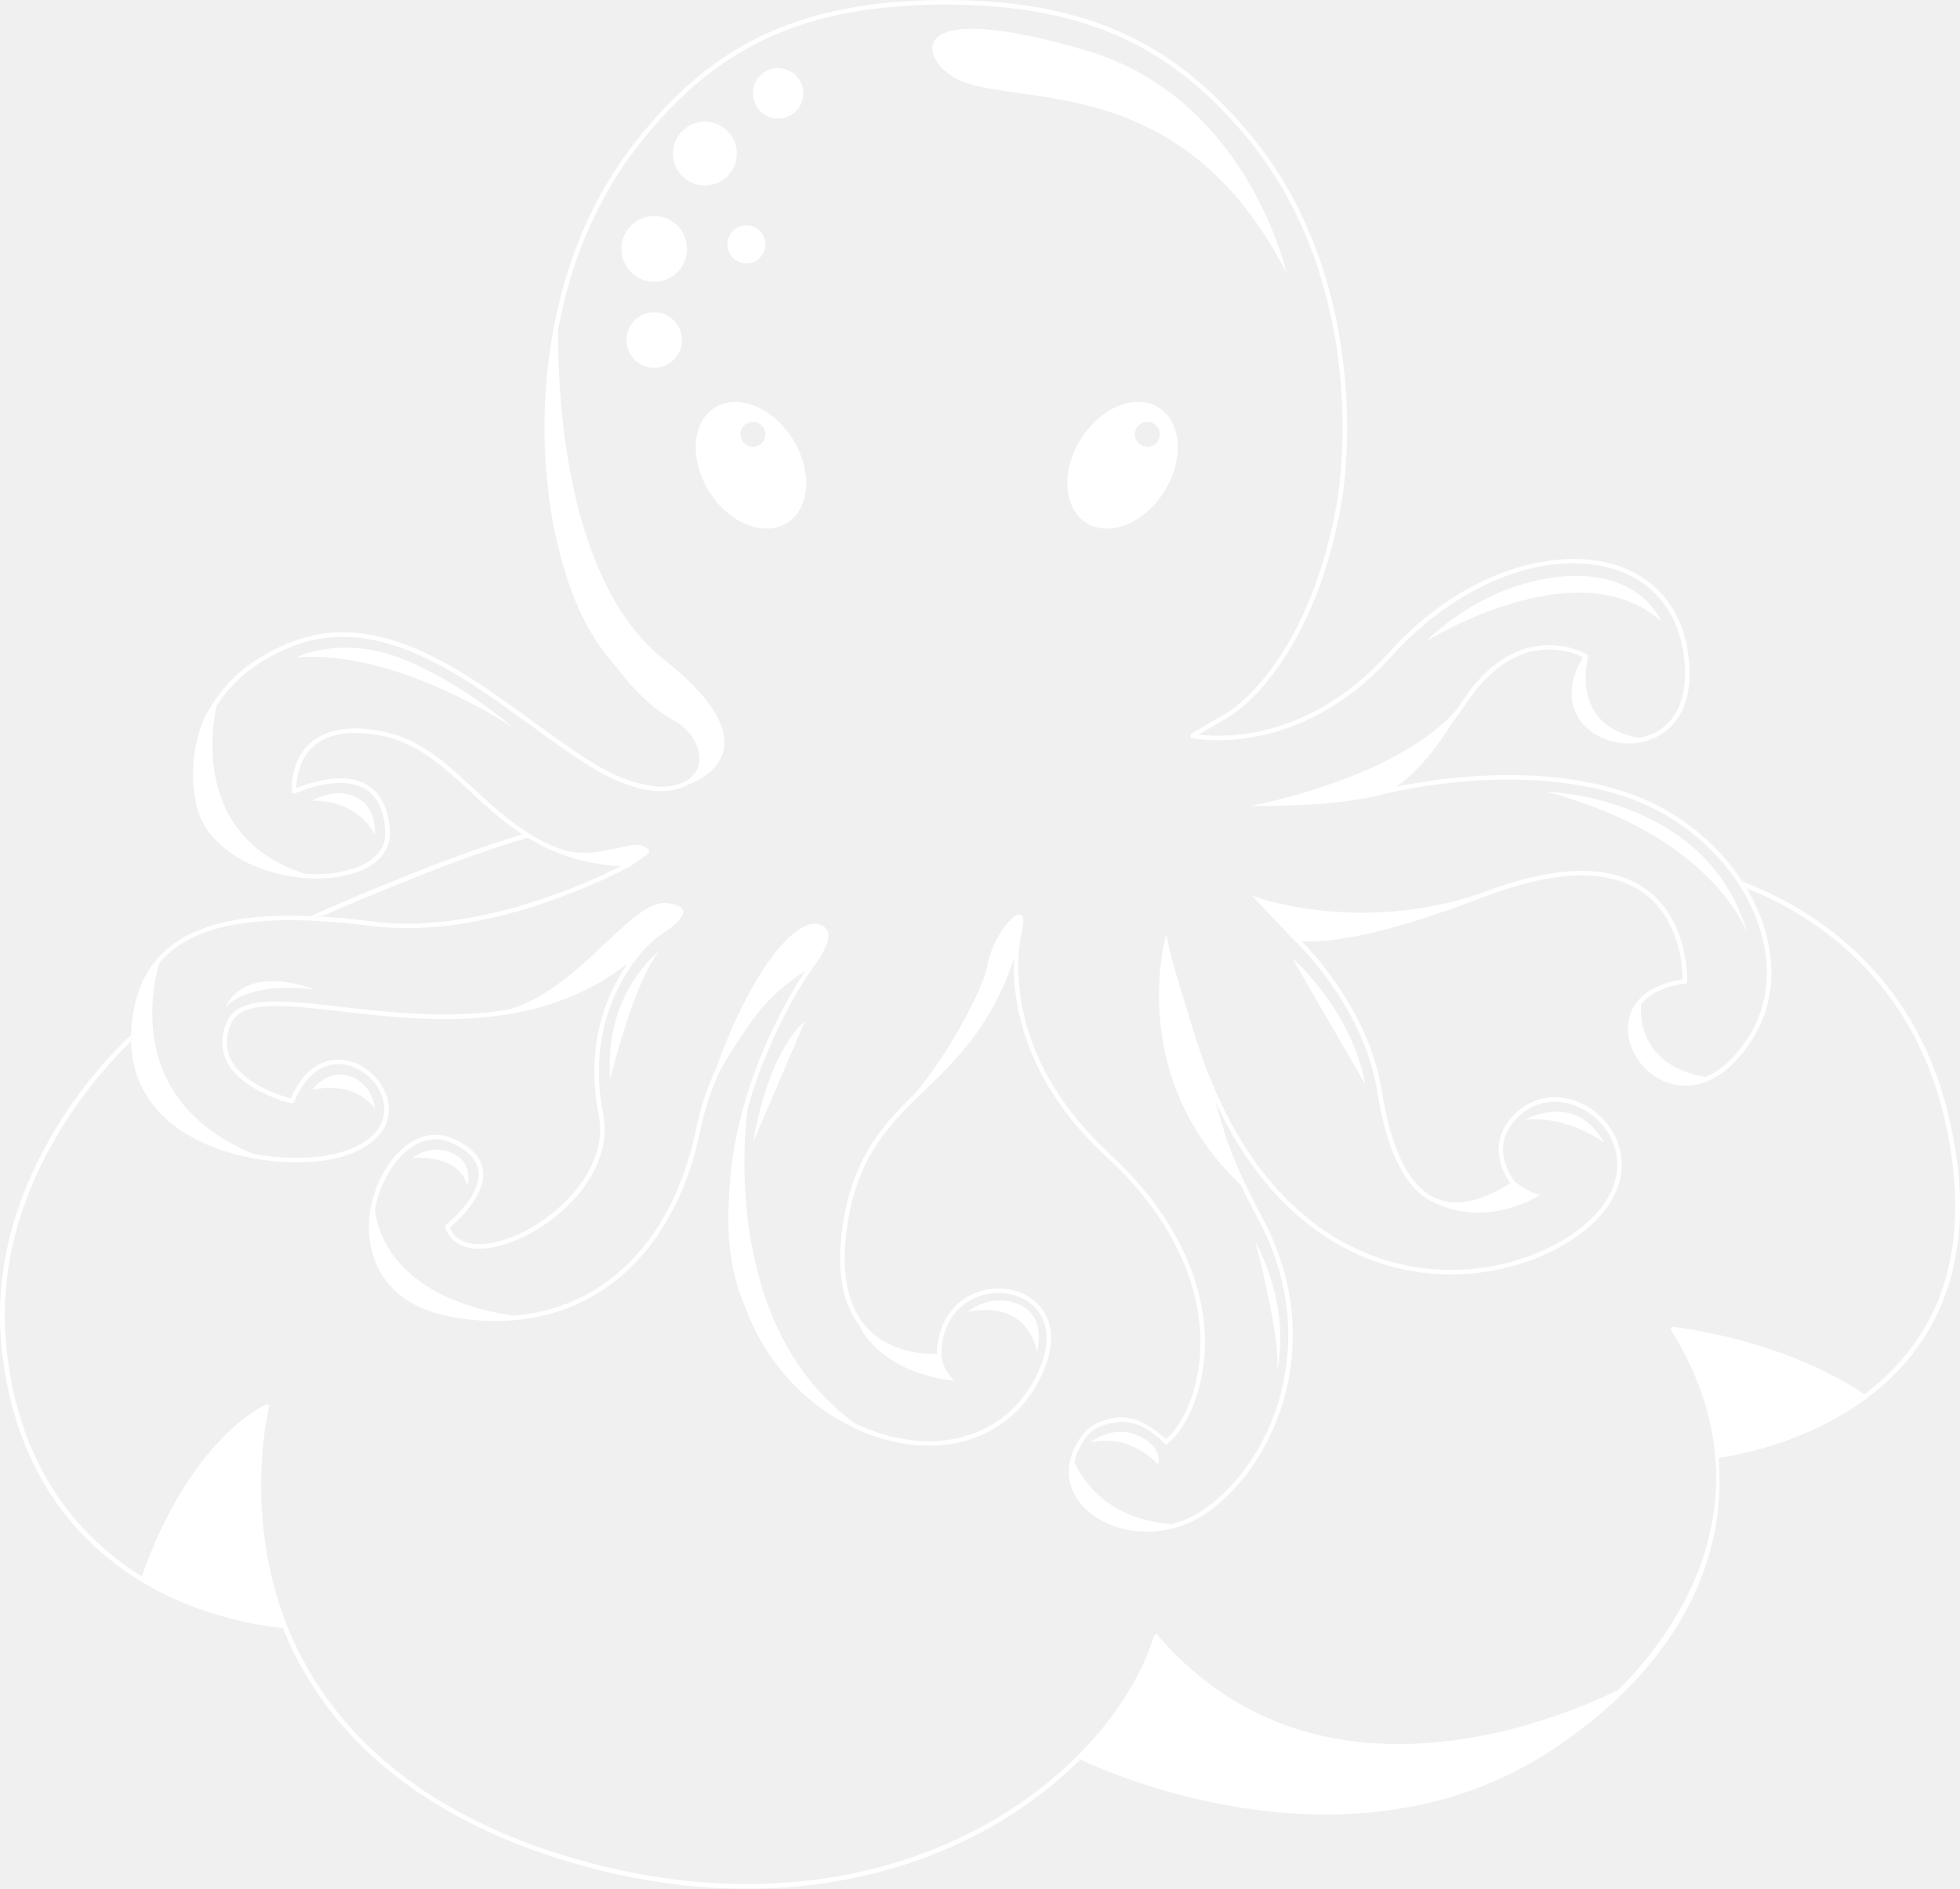
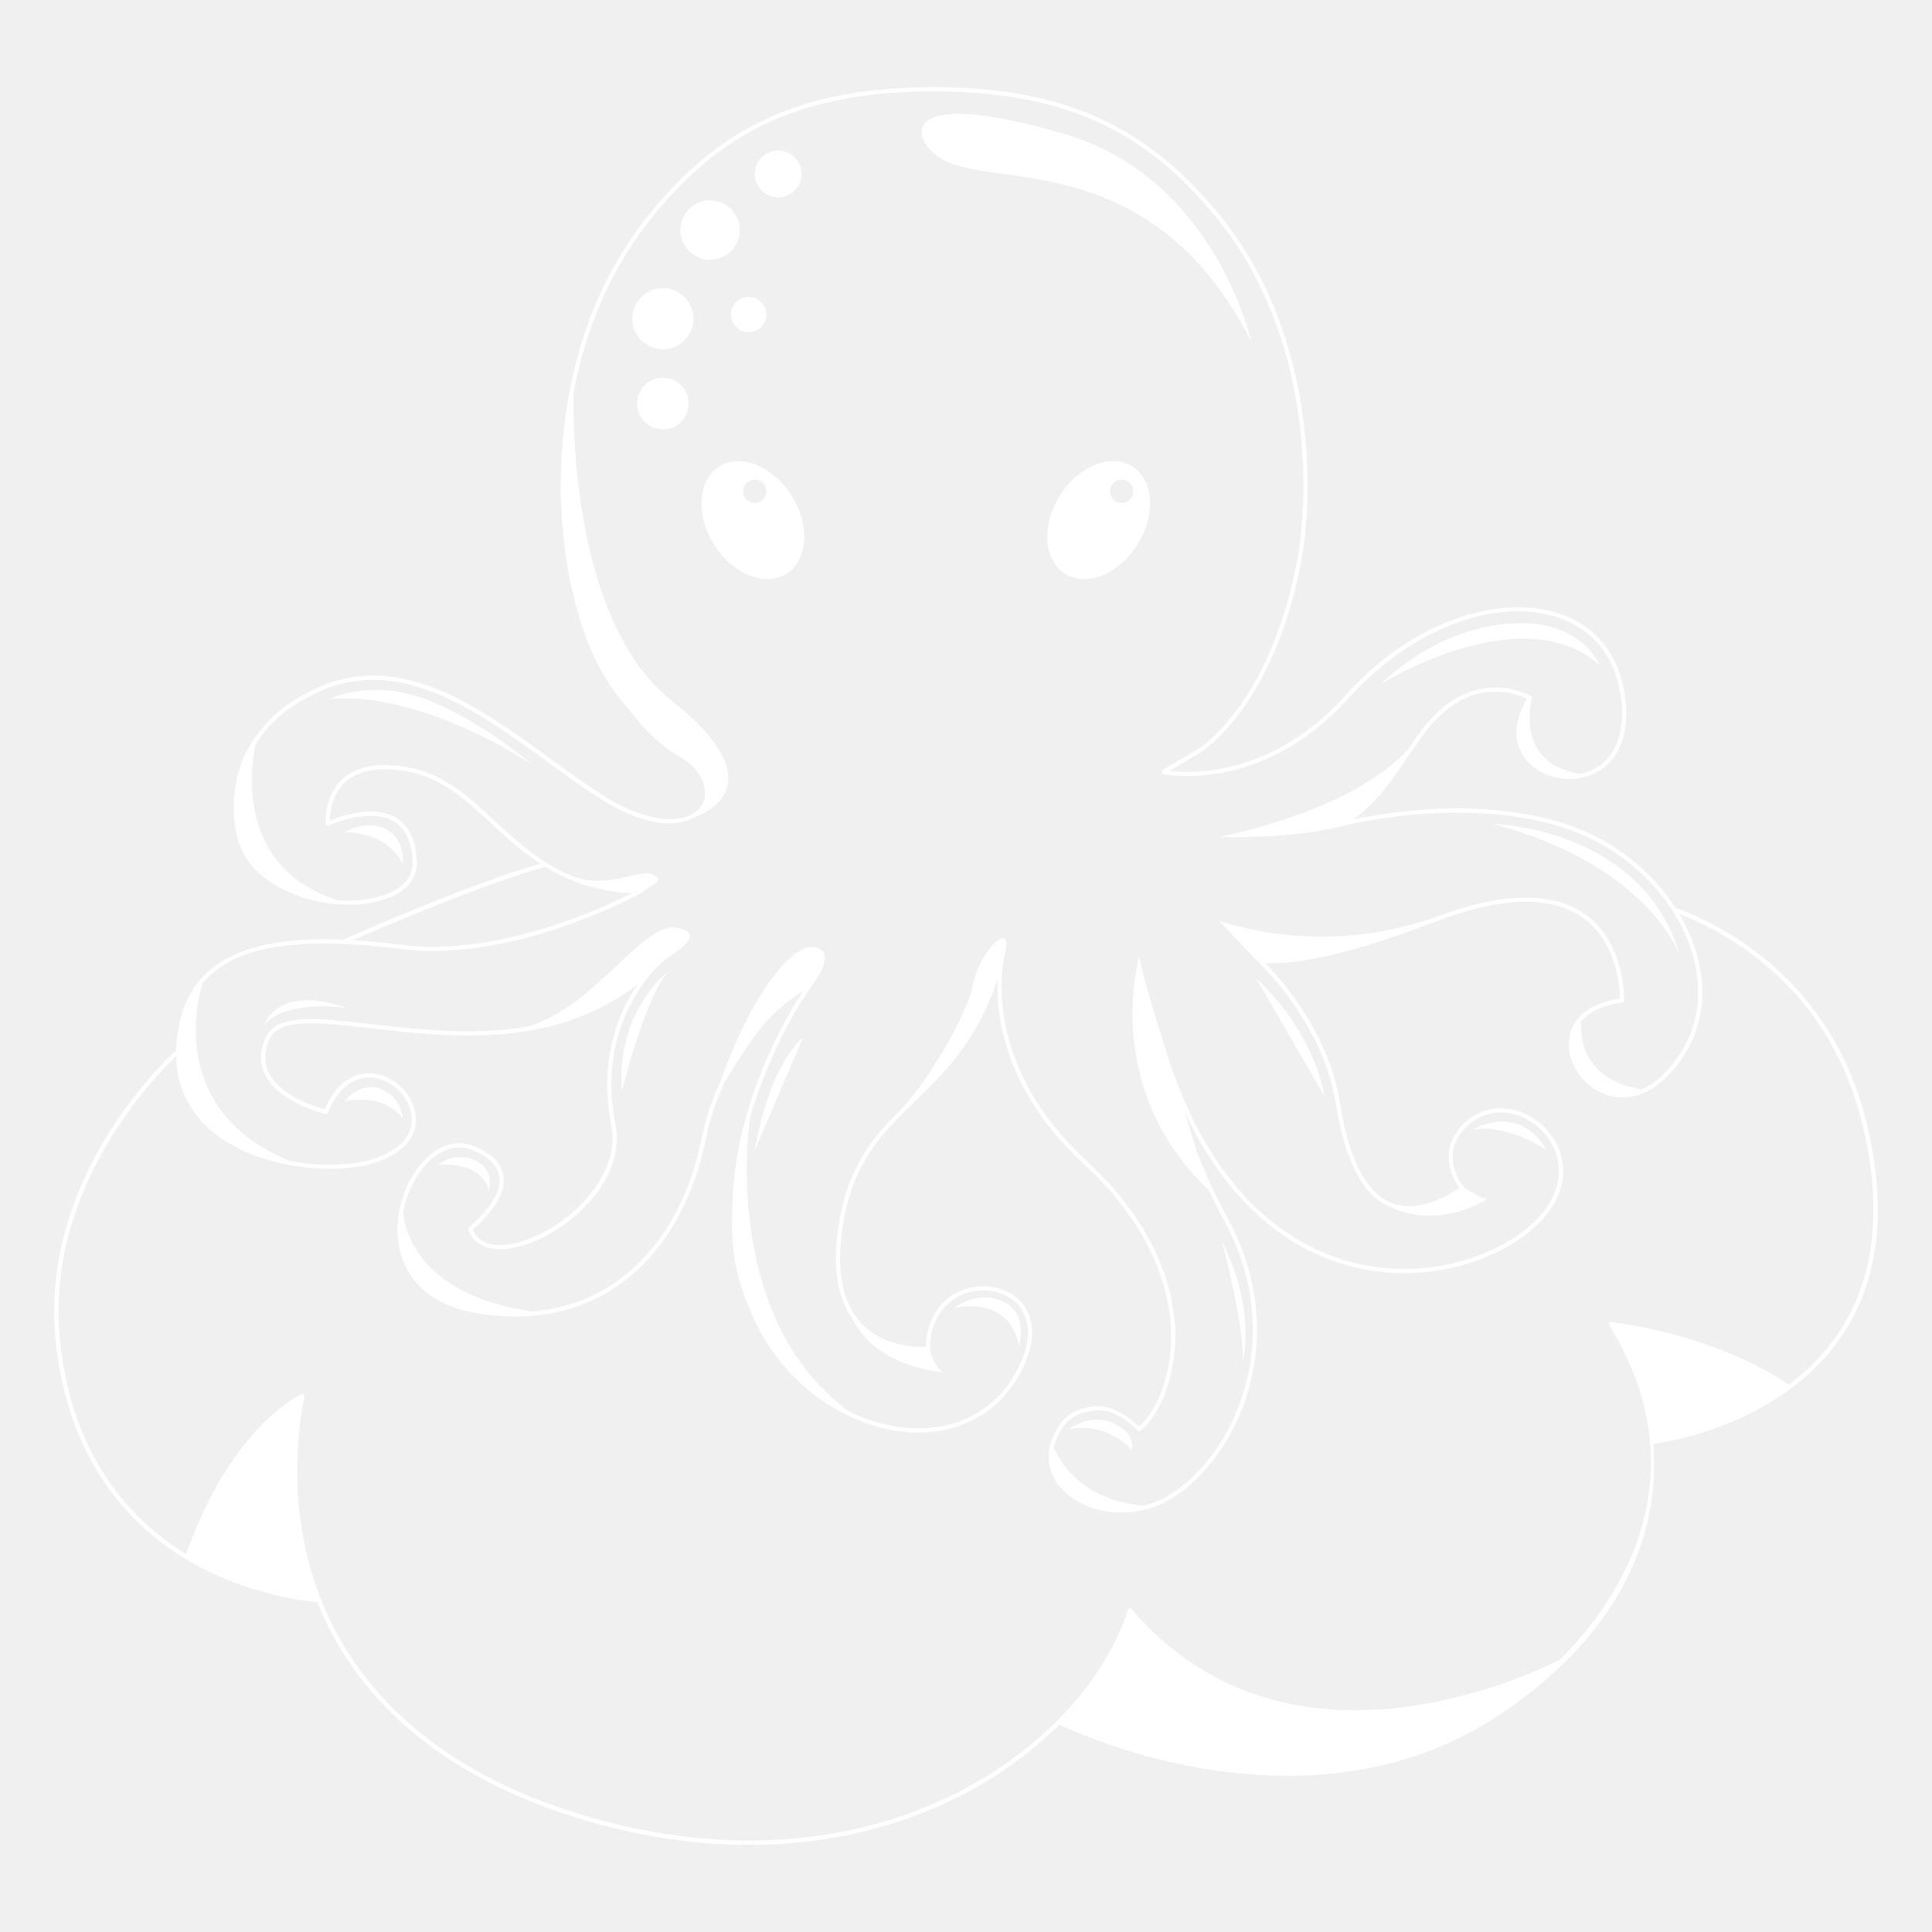
- <svg xmlns="http://www.w3.org/2000/svg" width="1801" height="1735.931" viewBox="0 0 1801 1735.931">
+ <svg xmlns="http://www.w3.org/2000/svg" width="1801" height="1801" viewBox="0 0 1801 1801">
  <defs>
    <style>
      .a {
        fill: #fff;
      }
    </style>
  </defs>
-   <path class="a" d="M129.561,1483.437s66.084,40.741,130.014,42.959c0,0-35.411-107.794-15.884-202.669C243.691,1323.727,174.353,1354.287,129.561,1483.437Z" transform="translate(0 -32.535)" />
-   <line class="a" x1="1683.508" y1="1302.912" x2="1586.12" y2="1336.663" />
-   <path class="a" d="M1496.121,1580.919s-266.42,149.4-432.929-46.213c0,0-8.638,42.848-54.214,94.021-8.215,12.743-18.292,12.676-13.494,19.19,5.5,7.463,21.545,7.941,31.884,14.126,51.7,24.44,167.943,40.857,231.988,34.664C1403.2,1685.1,1496.121,1580.919,1496.121,1580.919Z" transform="translate(0 -32.535)" />
-   <path class="a" d="M1537.484,1251.98s36.591,65.791,40.7,118.632c0,0,71.214-3.335,136.711-55.286C1714.893,1315.326,1652.759,1267.676,1537.484,1251.98Z" transform="translate(0 -32.535)" />
-   <path class="a" d="M1310.617,621.76s138.714-86.478,215.709-18.33c0,0-18.492-48.013-92.484-40.849S1310.617,621.76,1310.617,621.76Z" transform="translate(0 -32.535)" />
-   <path class="a" d="M728.422,436.146c-18.321-29.3-50.372-42.294-71.588-29.027s-23.563,47.773-5.241,77.071,50.372,42.294,71.588,29.027S746.743,465.444,728.422,436.146Zm-36.592,7.019a11.478,11.478,0,1,1,11.478-11.478A11.478,11.478,0,0,1,691.83,443.165Z" transform="translate(0 -32.535)" />
-   <path class="a" d="M1064.68,407.119c-21.216-13.267-53.267-.271-71.588,29.027s-15.974,63.8,5.242,77.071,53.267.271,71.588-29.027S1085.9,420.386,1064.68,407.119Zm-10.39,36.046a11.478,11.478,0,1,1,11.478-11.478A11.478,11.478,0,0,1,1054.29,443.165Z" transform="translate(0 -32.535)" />
-   <circle class="a" cx="601.13" cy="228.739" r="30.205" />
-   <circle class="a" cx="647.726" cy="141.15" r="29.336" />
-   <circle class="a" cx="715.002" cy="85.783" r="23.172" />
-   <circle class="a" cx="685.854" cy="224.618" r="17.454" />
-   <circle class="a" cx="601.13" cy="312.523" r="25.532" />
-   <path class="a" d="M1182.171,283.541S1146.707,122.664,998.084,78.919c-172.566-50.793-152.158,9.458-118.845,26.2C933.523,132.408,1085.907,95.146,1182.171,283.541Z" transform="translate(0 -32.535)" />
-   <path class="a" d="M1421.011,760.181s148.8,3.413,184.808,130.812C1605.819,890.992,1575.876,801.348,1421.011,760.181Z" transform="translate(0 -32.535)" />
-   <path class="a" d="M1401.192,1061.805s45.823-26.955,72.778,20.89C1473.969,1082.695,1439.6,1057.088,1401.192,1061.805Z" transform="translate(0 -32.535)" />
-   <path class="a" d="M1187.424,913.235s53.721,45.613,67.2,116.022Z" transform="translate(0 -32.535)" />
-   <path class="a" d="M888.844,1238.3s21.3-18.131,47.594-6.8,16.318,43.968,16.318,43.968S946.864,1226.51,888.844,1238.3Z" transform="translate(0 -32.535)" />
-   <path class="a" d="M379.157,1096.937s13.97-12.5,33.086-5.882,19.852,22.793,16.911,31.616C429.154,1122.671,426.213,1094,379.157,1096.937Z" transform="translate(0 -32.535)" />
-   <path class="a" d="M286.67,1034.17s15.643-20.7,36.345-12.02,21.369,29.383,21.369,29.383S328.456,1025.489,286.67,1034.17Z" transform="translate(0 -32.535)" />
-   <path class="a" d="M286.67,768.4s18.846-11.493,37.235-4.6,21.038,23.752,20.479,36.011C344.383,799.815,331.417,768.4,286.67,768.4Z" transform="translate(0 -32.535)" />
-   <path class="a" d="M271.788,636.927s39.834-20.561,94.741,0,105.507,64.7,105.507,64.7S363.3,628.209,271.788,636.927Z" transform="translate(0 -32.535)" />
-   <path class="a" d="M1526.326,862.552" transform="translate(0 -32.535)" />
-   <path class="a" d="M606.836,905.71s-52.338,38.484-46.181,118.531C560.655,1024.241,583.745,930.34,606.836,905.71Z" transform="translate(0 -32.535)" />
-   <path class="a" d="M739.6,971.246s-31.939,22.372-47.764,111.449Z" transform="translate(0 -32.535)" />
-   <path class="a" d="M207.4,958.193s13.508-40.437,82.126-16.124C289.526,942.069,231.174,932.713,207.4,958.193Z" transform="translate(0 -32.535)" />
-   <path class="a" d="M1153.443,1173.025s24.373,92.656,19.816,120C1173.259,1293.023,1188.309,1241.378,1153.443,1173.025Z" transform="translate(0 -32.535)" />
-   <path class="a" d="M1001.609,1358.32s20.156-16.277,42.814-6.916c25.145,10.389,19.795,27.239,19.795,27.239S1040.034,1349.636,1001.609,1358.32Z" transform="translate(0 -32.535)" />
+   <path class="a" d="M172.8,1450.746s62.378,38.456,122.723,40.549c0,0-33.425-101.749-14.993-191.3C280.525,1299.993,215.076,1328.839,172.8,1450.746Z" />
+   <line class="a" x1="1639.597" y1="1311.055" x2="1547.67" y2="1342.913" />
+   <path class="a" d="M1462.719,1542.761s-251.479,141.022-408.65-43.622c0,0-8.154,40.445-51.174,88.748-7.754,12.028-17.267,11.965-12.737,18.114,5.189,7.044,20.336,7.5,30.1,13.334,48.8,23.069,158.524,38.566,218.978,32.72C1375.011,1641.1,1462.719,1542.761,1462.719,1542.761Z" />
+   <path class="a" d="M1501.762,1232.269s34.539,62.1,38.415,111.979c0,0,67.221-3.148,129.044-52.185C1669.221,1292.062,1610.572,1247.085,1501.762,1232.269Z" />
+   <path class="a" d="M1287.618,637.391s130.935-81.629,203.612-17.3c0,0-17.455-45.321-87.3-38.558S1287.618,637.391,1287.618,637.391Z" />
+   <path class="a" d="M738.072,462.187c-17.294-27.655-47.547-39.922-67.574-27.4s-22.241,45.094-4.947,72.749,47.547,39.922,67.573,27.4S755.366,489.842,738.072,462.187Zm-34.54,6.625a10.834,10.834,0,1,1,10.834-10.834A10.834,10.834,0,0,1,703.533,468.813Z" />
+   <path class="a" d="M1055.473,434.788c-20.026-12.523-50.28-.256-67.574,27.4s-15.078,60.226,4.948,72.749,50.28.256,67.573-27.4S1075.5,447.311,1055.473,434.788Zm-9.807,34.025a10.834,10.834,0,1,1,10.834-10.834A10.834,10.834,0,0,1,1045.666,468.813Z" />
+   <circle class="a" cx="617.918" cy="297.121" r="28.511" />
+   <circle class="a" cx="661.901" cy="214.445" r="27.691" />
+   <circle class="a" cx="725.405" cy="162.183" r="21.872" />
+   <circle class="a" cx="697.892" cy="293.232" r="16.475" />
+   <circle class="a" cx="617.918" cy="376.207" r="24.1" />
+   <path class="a" d="M1166.375,318.14S1132.9,166.285,992.612,124.993c-162.888-47.944-143.625,8.928-112.18,24.734C931.671,175.482,1075.51,140.31,1166.375,318.14Z" />
+   <path class="a" d="M1391.821,768.05s140.46,3.222,174.444,123.476C1566.265,891.525,1538,806.908,1391.821,768.05Z" />
+   <path class="a" d="M1373.113,1052.759s43.253-25.443,68.7,19.718C1441.809,1072.477,1409.369,1048.307,1373.113,1052.759Z" />
+   <path class="a" d="M1171.333,912.521s50.708,43.055,63.435,109.515Z" />
+   <path class="a" d="M889.5,1219.352s20.109-17.114,44.925-6.418,15.4,41.5,15.4,41.5S944.264,1208.228,889.5,1219.352Z" />
+   <path class="a" d="M408.394,1085.921s13.186-11.8,31.231-5.552,18.738,21.514,15.962,29.843C455.587,1110.211,452.811,1083.145,408.394,1085.921Z" />
+   <path class="a" d="M321.093,1026.674s14.766-19.54,34.306-11.346,20.171,27.735,20.171,27.735S360.536,1018.479,321.093,1026.674Z" />
+   <path class="a" d="M321.093,775.809s17.789-10.848,35.146-4.339,19.858,22.42,19.331,33.991C375.57,805.461,363.331,775.809,321.093,775.809Z" />
+   <path class="a" d="M307.046,651.708s37.6-19.408,89.427,0,99.59,61.073,99.59,61.073S393.425,643.479,307.046,651.708Z" />
+   <path class="a" d="M623.3,905.418s-49.4,36.326-43.591,111.883C579.713,1017.3,601.509,928.666,623.3,905.418Z" />
+   <path class="a" d="M748.619,967.278s-30.148,21.117-45.086,105.2Z" />
+   <path class="a" d="M246.269,954.957s12.75-38.17,77.52-15.22C323.79,939.738,268.709,930.907,246.269,954.957Z" />
+   <path class="a" d="M1139.258,1157.742s23.006,87.46,18.705,113.268C1157.963,1271.01,1172.169,1222.262,1139.258,1157.742Z" />
+   <path class="a" d="M995.939,1332.646s19.026-15.365,40.413-6.528c23.735,9.807,18.685,25.711,18.685,25.711S1032.209,1324.449,995.939,1332.646Z" />
  <g>
-     <path class="a" d="M633.9,752.947s.394-.264,1.026-.757C634.575,752.436,634.265,752.711,633.9,752.947Z" transform="translate(0 -32.535)" />
-     <path class="a" d="M1789.848,1055.286C1756.3,917.807,1654.193,862.714,1601.22,842.936c1.292,2,2.554,4.015,3.763,6.055,53.344,21.052,148.654,76.12,180.676,207.318,20.833,85.367,12.1,156.083-25.953,210.188-59.044,83.955-169.361,100.156-180.826,101.623-4.244-42.556-19.029-82.095-39.564-115.129a2.157,2.157,0,0,0-3.666,2.275c98.587,158.6,3.839,303.263-107.255,378.957-182.129,124.084-405.809,24.826-432.426,12.235,32.332-33.01,56.252-70.473,68.622-109.04a2.159,2.159,0,1,0-4.113-1.315c-22.907,71.425-86.173,139.1-169.229,181.019-112.464,56.761-250.5,62.323-388.674,15.68C331.927,1675.2,271.6,1567.7,251.038,1487.658c-22.311-86.835-3.993-161.058-3.805-161.8a2.156,2.156,0,0,0-4.18-1.062c-.192.75-18.764,75.883,3.759,163.759a330.456,330.456,0,0,0,11.379,35.72c-12.276-1.179-65.557-7.79-117.925-37.069-54.7-30.58-122.455-93.257-134.616-218.185C-8.837,1120.194,98.83,1010.153,120.457,989.659q-.067-2.916.007-5.9c-11.4,10.331-134.667,125.845-119.108,285.68C13.7,1396.31,82.649,1459.981,138.31,1491.058c56.839,31.736,114.726,37.158,121.584,37.7,47.685,119.718,155.192,179.065,241.3,208.135,62.452,21.082,124.872,31.574,184.982,31.574,73.957,0,144.407-15.891,207.017-47.49a391.924,391.924,0,0,0,99.539-71.283c12.465,6.017,108.856,50.546,225.447,50.546,68.231,0,143.4-15.271,212.644-62.449,119.181-81.2,155.552-179.175,148.435-265.369,11.108-1.409,123.649-17.689,183.959-103.412C1802.035,1213.836,1811,1141.931,1789.848,1055.286Z" transform="translate(0 -32.535)" />
-     <path class="a" d="M124.362,983.167a2.159,2.159,0,0,1-.169,3.047c-.118.106-1.451,1.28-3.736,3.445.638,27.767,10.932,51.222,30.8,69.972,42.667,40.268,120.25,47.274,159.857,36.853,30.2-7.95,47.022-24.657,46.14-45.837-.85-20.392-18.533-39.97-39.423-43.645-10.013-1.762-34.768-1.778-50.647,35.108-8.079-2.167-42.858-12.656-54.715-35.286-5.1-9.744-5.318-20.644-.636-32.4,9.156-22.99,47.761-18.536,101.187-12.374,77.359,8.924,180.5,20.812,263.328-43.626-18.472,26.952-39.1,73.8-26.163,139.058,10.6,53.487-47.5,104.47-92.161,116.074-10.979,2.852-36.934,7.171-44.577-12.91,6.152-5.06,33.4-28.933,30.345-52.426-1.591-12.258-11.137-22.2-28.371-29.547-15.105-6.448-31.359-3-45.772,9.677-21.172,18.631-37.958,58.647-27.367,96.109,6.232,22.04,24.195,50.129,74.387,58.774,58.378,10.061,110.633-2.157,151.138-35.321,37.525-30.724,63.679-77.762,75.631-136.033a248.156,248.156,0,0,1,18.76-56.554c9.057-15.544,22.919-37.813,38.232-57.006,1.237-1.346,2.463-2.656,3.662-3.9a200.946,200.946,0,0,1,35.762-29.582c-16.747,25.5-67.735,111.181-70.069,211.681-1.885,30.376.828,64.947,14.74,96.752,27.82,76.247,92.185,118.3,148.31,126.475,51.368,7.474,96.087-12.791,119.616-54.25,22.511-39.665,11.658-62.36,3.185-72.356-12.983-15.316-36.788-20.606-57.894-12.867-22.58,8.28-36.271,29.271-36.895,56.366-8.056.4-40.942.5-63.083-22.646-19.294-20.171-25.722-52.445-19.106-95.919,9.765-64.175,39.761-93.181,71.517-123.889,28.816-27.869,61.044-59.031,81.507-120.763-1.545,39.031,8.278,111.62,85.15,182.579,77.524,71.56,87.26,140.552,86.162,175.311-1.045,33.116-12.824,67.777-31.6,83.878-5.466-4.181-23.449-22.218-44.951-19.742-11.4,1.326-23.836,5.286-31.621,15.626-17.221,22.876-16.988,47.666.625,66.313,11.722,12.407,29.88,20.6,49.817,22.487q4.4.414,8.8.414a95.6,95.6,0,0,0,34.388-6.436l.013,0h-.008a96.135,96.135,0,0,0,18.728-9.705c34.469-23,62.127-64.451,73.987-110.889,9.807-38.393,13.774-98.209-23.031-165.125a536.726,536.726,0,0,1-29.889-65.059l-11.974-39.077c44.551,96.691,106.779,135.448,155.162,150.506,73.354,22.825,145.964.614,185.363-31.533,25.482-20.785,37-45.823,32.429-70.5-4.118-22.265-21.015-41.339-43.044-48.6-19.218-6.327-38.593-2.167-53.148,11.425-28.857,26.949-10.77,56.869-5.279,64.549-27.138,17.381-50.167,22.092-68.456,14-24.251-10.727-40.893-43.677-49.46-97.944-11.065-70.072-59.185-123.5-73.746-138.293,36.06,1.89,90.946-11.477,167.363-40.672,65.8-25.141,115.148-26.393,146.654-3.725,34.006,24.468,36.044,70.034,36.09,79.443-29.707,4.43-47.956,19.267-50.169,40.885-2.295,22.392,13.692,46.151,36.4,54.093,12.816,4.484,46.023,9.6,77.573-39.535,19.9-30.981,23.131-69.739,9.1-109.129a172.152,172.152,0,0,0-14.131-29.972q-3.287-1.3-6.356-2.428a169.647,169.647,0,0,1,16.571,33.795c13.587,38.149,10.5,75.614-8.684,105.488-11.711,18.235-25.089,30.575-38.972,36.462-58.737-9.561-60.545-53.038-59.564-66.927,8.073-9.771,21.979-16.39,40.565-18.865a2.074,2.074,0,0,0,1.8-1.973c.024-.557,1.9-56.12-37.771-84.691-32.707-23.554-83.372-22.483-150.591,3.2-115.068,39.8-211.9,2.506-211.9,2.506l39.085,41.074c.639.587,63.886,59.574,76.572,139.918,8.805,55.749,26.262,89.761,51.885,101.093,50.12,24.671,97.328-6.827,97.328-6.827-9.861-2.348-22.6-11.8-22.6-11.8-1.112-1.3-26.871-32.3,3.526-60.693,13.411-12.526,31.265-16.363,49.014-10.513,20.606,6.789,36.409,24.611,40.257,45.407,4.278,23.117-6.719,46.746-30.97,66.527-38.539,31.446-109.606,53.159-181.5,30.783-55.66-17.32-130.005-66.63-173.483-202.3l-4.463-14.567s-19.878-61.659-22.977-82.669c0,0-38.606,129.031,68.287,230.543l-.028-.09q7.018,15.072,14.488,28.685c36.149,65.726,32.269,124.427,22.646,162.095-11.614,45.469-38.628,86.016-72.266,108.459a91.415,91.415,0,0,1-28.531,12.667c-62.326-4.76-84.037-45.148-89.142-57.184a59.253,59.253,0,0,1,10.937-22.594c7.068-9.39,18.543-12.8,28.761-13.994a38.954,38.954,0,0,1,4.516-.26c21.185,0,38.465,19.966,38.678,20.145a2.077,2.077,0,0,0,2.638.014c20.441-16.607,33.3-52.989,34.41-88.037,1.117-35.465-8.762-105.815-87.5-178.493-99.813-92.139-84.787-186.633-80.76-204.638,8.88-34.912-25.489-4.3-32.252,34.037-3.176,18-35.282,80.632-67.446,116.709-4.189,4.1-8.321,8.232-12.351,12.472l-.007.006,0,0c-24.024,25.273-44.466,54.5-52.29,105.914-6.172,40.563-1.148,71.777,14.851,93.027l-.254-.253c23.52,47.041,88.207,51.416,88.207,51.416a36.342,36.342,0,0,1-12.369-23.057c0-37.786,23.91-50.635,34.192-54.4,19.5-7.157,41.414-2.36,53.29,11.652,7.771,9.171,17.635,30.148-3.629,67.617-22.649,39.908-65.783,59.418-115.4,52.188a166.459,166.459,0,0,1-47.937-14.982c-128.041-92.6-98.565-288.666-98.5-289.106,21.249-76.625,60.83-131.084,61.468-131.947,0,0,21.215-26.681,8.844-35.329-22.71-15.875-67.416,40.378-98.924,129.4a252.282,252.282,0,0,0-19.021,57.375c-11.758,57.321-37.413,103.537-74.193,133.652-26.463,21.666-58.129,34.116-93.3,37.064-112.279-16.673-125.689-81.1-127.281-97.442,3.823-21.961,14.948-41.541,27.8-52.849,13.143-11.565,27.845-14.748,41.4-8.976,15.78,6.73,24.486,15.562,25.879,26.256,3.062,23.545-29.617,49.3-29.949,49.558a2.08,2.08,0,0,0-.7,2.278c5.6,17.327,24.308,23.683,50.049,16.991,24.077-6.254,50.544-22.914,69.071-43.483,21.918-24.33,31.2-51.825,26.122-77.419C538.5,977.144,573.62,925.689,592.058,905.026c2.906-2.709,5.772-5.554,8.614-8.481l8.51-6.437s38.976-23.157,4.094-27.557c-33.152-4.182-80.5,79.842-146.5,97.925-53.669,8.908-107.945,2.669-153.28-2.559-55.263-6.373-95.191-10.978-105.524,14.967-5.153,12.937-4.877,25.009.82,35.876,14.282,27.241,57.324,37.41,59.149,37.83a2.076,2.076,0,0,0,2.388-1.234c10.346-25.179,27.391-37.649,46.783-34.261,19.072,3.355,35.217,21.174,35.99,39.724.793,19.056-14.9,34.234-43.046,41.643-19.517,5.136-48.473,5.939-77.713.438-115.931-48.125-92.736-152.072-85.965-175.081,23.837-29,67.989-41.684,135.971-39.279a2.023,2.023,0,0,1-.155-.243,2.155,2.155,0,0,1,1.085-2.851c.336-.151,1.057-.473,2.117-.945-35.666-1.454-64.743,1.15-88.027,7.843-41.831,12.027-66.022,36.953-73.96,76.209a145.8,145.8,0,0,0-2.946,25.209c.5-.449.8-.718.851-.765A2.153,2.153,0,0,1,124.362,983.167Z" transform="translate(0 -32.535)" />
-     <path class="a" d="M120.457,989.659c2.285-2.166,3.618-3.339,3.736-3.445A2.157,2.157,0,1,0,121.315,983c-.052.047-.356.316-.851.765Q120.389,986.743,120.457,989.659Z" transform="translate(0 -32.535)" />
-     <path class="a" d="M1598.627,846.564q3.064,1.129,6.356,2.428c-1.209-2.041-2.471-4.056-3.763-6.055q-3.428-1.28-6.573-2.367C1596.012,842.547,1597.346,844.542,1598.627,846.564Z" transform="translate(0 -32.535)" />
-     <path class="a" d="M1492.822,760.242c-80.178-26.178-171.043-12.636-210.187-4.585,20.834-13.563,39.278-38.626,51.854-58.874,4.478-5.8,8.9-11.91,13.217-18.38,20.728-31.091,46.059-48,73.254-48.912a71.571,71.571,0,0,1,33.514,7.113c-14.014,23.3-13.876,45.7.476,61.708,15.79,17.608,44.392,22.707,66.535,11.862,25.566-12.526,36.084-42.469,28.859-82.151-7.144-39.213-31.614-66.62-68.906-77.172-52.429-14.838-136.388,4.752-205.729,81.969-73.013,81.3-153.49,77.521-174.247,74.947l29.049-17.124c.928-.426,72.252-43.383,100.265-185.573,14.656-74.4,14.3-231.095-79.989-346.48-67.68-82.817-146.524-125.211-278.044-126l-2.09-.03c-.536-.011-1.071-.022-1.618-.022l-1.553.022c-4.986-.015-10.011.058-14.925.208l-2.13.073c-2.112.076-4.221.165-6.314.269C720.47,38.282,647.53,82.053,583.6,163.2c-80.408,102.072-89.475,234.558-80.514,314.048a411.605,411.605,0,0,0,9.416,56.022c11.8,48.9,27.063,81.885,53.413,111.923,25.125,33.577,47.644,46.315,48.112,46.519,18.537,9.317,26.929,22.128,28.533,35.31,1.1,9.068-2.876,17.241-10.916,22.429-21.762,14.043-58.32,1.553-85.274-14.819-18.152-11.026-36.869-24.654-56.687-39.083C420.218,644.971,341.477,587.639,258.7,626.383c-23.92,11.193-48.774,26.394-68.552,61.579-17.662,34.129-15.516,80.774-2.431,102.927,24.531,41.526,92.157,57.778,136.247,44.566,22.946-6.876,35.094-20.682,34.207-38.873-1-20.559-7.881-34.818-20.444-42.38-22.339-13.453-55.439-1.548-65.405,2.58.077-7.115,1.676-25.478,15.227-37.88,12.864-11.778,33.081-15.393,60.085-10.731,34.926,6.021,58.87,28.2,84.219,51.685,14.472,13.406,29.768,27.57,48.185,39.57C408.9,820.039,302.419,866.931,285.4,874.5q4.736.193,9.626.482c30.9-13.511,126.65-54.547,189.954-72.446,22.491,13.739,49.643,24.087,85.31,26.167-27.393,13.918-132.452,63.07-227.794,50.833q-25.4-3.255-47.47-4.554c-3.953,1.729-6.834,3-8.459,3.723q25.5,1.118,55.4,4.955a250.376,250.376,0,0,0,31.854,1.963C475.936,885.618,578,829.386,579.13,828.758c15.79-11.316,24.242-13.852,10.718-18.924-12.9-4.836-43.97,14.894-77.552,2.087a170.113,170.113,0,0,1-21.96-10.869q-2.593-1.519-5.107-3.1c-19.075-12.008-34.942-26.677-50.556-41.142-25.814-23.913-50.2-46.5-86.338-52.732-28.359-4.888-49.769-.921-63.629,11.789-18.535,17-16.558,43.13-16.466,44.234a2.078,2.078,0,0,0,2.953,1.707c.4-.188,40.26-18.569,64.385-4.041,11.3,6.8,17.5,19.932,18.436,39.022,1.059,21.717-19.123,31.055-31.249,34.688a115.5,115.5,0,0,1-43.274,3.986c-99.122-32.334-85.847-129.067-80.694-153.747,18.284-28.31,40.345-41.589,61.66-51.565,80.555-37.7,158.243,18.862,226.782,68.765,19.889,14.481,38.674,28.16,56.976,39.276,53.791,32.675,82.246,19.558,89.683,14.759.366-.236.675-.511,1.026-.757-.633.493-1.026.757-1.026.757s85.4-27.915-23.769-114.237C513.1,561.99,512.25,369.93,512.948,334.477c10.745-56.722,32.961-116.708,73.918-168.7C650.011,85.621,721.91,42.382,844.3,37.259q3.138-.158,6.262-.268l2.115-.073c4.872-.152,9.855-.227,14.8-.206l1.553-.022c.518,0,1.027.011,1.537.02l2.126.031c130.242.783,208.013,42.663,274.87,124.476,93.314,114.189,93.646,269.36,79.129,343.046-27.574,139.987-97.009,182.181-98.032,182.655l-31.95,18.673a2,2,0,0,0-.392.271l-1.772,1.571a2.079,2.079,0,0,0,.917,3.595c.963.212,97.416,20.245,183.334-75.435,59-65.707,139.981-98.164,201.507-80.746,35.684,10.1,59.1,36.348,65.945,73.917,6.871,37.718-2.825,66.028-26.6,77.674a50.167,50.167,0,0,1-13.543,4.3c-64.3-11.156-46.955-73.811-46.955-73.811a2.079,2.079,0,0,0-.676-2.889c-.583-.352-56.314-33.052-106.8,31.737v0l0,0q-3.738,4.8-7.431,10.322c-2.286,3.43-4.612,6.727-6.952,9.965-55.562,62.551-187.208,87.049-187.208,87.049s65.3,1.93,112.755-8.656c.2-.044.391-.115.588-.161a2.192,2.192,0,0,0,.739-.1c3.626-1,124.5-33.594,227.366-.005,42.283,13.808,79.1,41.583,103.113,76.376q3.139,1.088,6.573,2.367C1576.827,805.2,1537.856,774.947,1492.822,760.242Z" transform="translate(0 -32.535)" />
-     <path class="a" d="M282.2,878.3a2.023,2.023,0,0,0,.155.243q2.093.074,4.214.166c1.625-.721,4.505-1.994,8.459-3.723q-4.892-.289-9.626-.482c-1.06.471-1.781.794-2.117.945A2.155,2.155,0,0,0,282.2,878.3Z" transform="translate(0 -32.535)" />
+     <path class="a" d="M648.851,761.221s.372-.249.969-.715C649.488,760.739,649.2,761,648.851,761.221Z" />
+     <path class="a" d="M1739.973,1046.605c-31.671-129.769-128.047-181.772-178.05-200.441,1.22,1.887,2.411,3.79,3.552,5.716,50.353,19.872,140.318,71.851,170.544,195.691,19.665,80.579,11.424,147.33-24.5,198.4-55.732,79.247-159.863,94.539-170.685,95.924a255.187,255.187,0,0,0-37.345-108.672,2.036,2.036,0,0,0-3.46,2.148c93.059,149.707,3.623,286.256-101.241,357.705-171.915,117.125-383.052,23.434-408.176,11.549,30.519-31.159,53.1-66.521,64.774-102.925a2.038,2.038,0,0,0-3.882-1.241c-21.622,67.419-81.341,131.295-159.738,170.868-106.157,53.578-236.452,58.828-366.877,14.8-161.079-54.377-218.025-155.848-237.432-231.4C266.4,1372.764,283.691,1302.7,283.868,1302a2.036,2.036,0,0,0-3.946-1c-.181.708-17.712,71.628,3.548,154.576a311.924,311.924,0,0,0,10.741,33.717c-11.588-1.113-61.88-7.353-111.311-34.99-51.631-28.865-115.588-88.027-127.067-205.95C42.159,1107.873,143.788,1004,164.2,984.659q-.063-2.753.006-5.565c-10.757,9.752-127.114,118.787-112.429,269.659,11.656,119.752,76.735,179.853,129.274,209.187,53.651,29.956,108.292,35.074,114.765,35.584,45.011,113,146.489,169.023,227.767,196.462,58.949,19.9,117.869,29.8,174.608,29.8,69.81,0,136.309-15,195.407-44.827a369.945,369.945,0,0,0,93.957-67.285c11.766,5.679,102.752,47.712,212.8,47.712,64.4,0,135.36-14.415,200.719-58.947,112.5-76.644,146.829-169.127,140.111-250.487,10.485-1.33,116.715-16.7,173.642-97.612C1751.477,1196.265,1759.937,1128.392,1739.973,1046.605Z" />
+     <path class="a" d="M167.887,978.531a2.038,2.038,0,0,1-.159,2.876c-.112.1-1.369,1.208-3.526,3.252.6,26.21,10.319,48.35,29.074,66.048,40.274,38.01,113.507,44.623,150.892,34.786,28.511-7.5,44.385-23.274,43.553-43.266-.8-19.249-17.494-37.729-37.212-41.2-9.452-1.663-32.818-1.678-47.806,33.139-7.626-2.046-40.454-11.946-51.647-33.307-4.818-9.2-5.02-19.486-.6-30.585,8.642-21.7,45.082-17.5,95.512-11.681,73.02,8.424,170.379,19.645,248.561-41.18-17.436,25.44-36.908,69.659-24.7,131.26,10.009,50.487-44.837,98.612-86.993,109.564-10.364,2.692-34.863,6.769-42.077-12.186,5.807-4.776,31.523-27.31,28.643-49.486-1.5-11.571-10.512-20.955-26.78-27.89-14.258-6.087-29.6-2.835-43.205,9.134-19.984,17.586-35.83,55.358-25.832,90.719,5.883,20.8,22.838,47.317,70.215,55.478,55.1,9.5,104.429-2.036,142.662-33.34,35.421-29,60.108-73.4,71.39-128.4a234.239,234.239,0,0,1,17.708-53.382c8.549-14.673,21.633-35.692,36.088-53.809,1.168-1.271,2.325-2.507,3.457-3.678a189.677,189.677,0,0,1,33.757-27.923c-15.808,24.072-63.936,104.946-66.14,199.81-1.779,28.672.782,61.3,13.913,91.326,26.26,71.971,87.015,111.662,139.993,119.382,48.487,7.055,90.7-12.074,112.908-51.207,21.249-37.44,11-58.863,3.006-68.3-12.255-14.457-34.725-19.451-54.647-12.145-21.314,7.816-34.237,27.629-34.826,53.2-7.6.381-38.646.473-59.546-21.376-18.212-19.039-24.279-49.5-18.034-90.54,9.217-60.576,37.531-87.955,67.506-116.941,27.2-26.306,57.621-55.721,76.936-113.991-1.458,36.842,7.813,105.36,80.374,172.34,73.176,67.547,82.367,132.67,81.33,165.479-.986,31.259-12.1,63.976-29.826,79.174-5.16-3.946-22.134-20.972-42.43-18.635-10.761,1.252-22.5,4.99-29.847,14.749-16.255,21.594-16.036,44.993.59,62.594,11.065,11.711,28.2,19.448,47.024,21.226q4.153.391,8.306.391a90.241,90.241,0,0,0,32.46-6.075l.013,0h-.007a90.743,90.743,0,0,0,17.677-9.161c32.536-21.708,58.643-60.837,69.838-104.67,9.257-36.24,13-92.7-21.739-155.865a506.627,506.627,0,0,1-28.212-61.41l-11.3-36.886c42.053,91.269,100.791,127.852,146.461,142.066,69.24,21.545,137.778.58,174.968-29.765,24.053-19.619,34.921-43.254,30.61-66.551-3.887-21.016-19.836-39.021-40.63-45.872-18.14-5.972-36.429-2.046-50.168,10.784-27.239,25.438-10.166,53.68-4.983,60.929-25.617,16.406-47.353,20.853-64.617,13.218-22.891-10.125-38.6-41.228-46.686-92.451-10.444-66.142-55.866-116.573-69.611-130.537,34.038,1.784,85.846-10.834,157.977-38.392,62.114-23.732,108.691-24.913,138.43-3.516,32.1,23.1,34.022,66.106,34.066,74.988-28.041,4.181-45.267,18.186-47.356,38.592-2.166,21.136,12.924,43.563,34.355,51.059,12.1,4.232,43.442,9.06,73.222-37.318,18.781-29.244,21.834-65.828,8.592-103.009a162.5,162.5,0,0,0-13.338-28.291q-3.1-1.225-6-2.292a160.133,160.133,0,0,1,15.642,31.9c12.825,36.01,9.913,71.373-8.2,99.572-11.054,17.212-23.682,28.86-36.786,34.417-55.443-9.025-57.15-50.063-56.224-63.174,7.62-9.223,20.747-15.471,38.29-17.807a1.957,1.957,0,0,0,1.7-1.862c.023-.526,1.8-52.972-35.652-79.941-30.873-22.233-78.7-21.222-142.146,3.017-108.615,37.565-200.015,2.366-200.015,2.366l36.893,38.77c.6.554,60.3,56.233,72.277,132.071,8.312,52.623,24.789,84.727,48.975,95.424,47.31,23.287,91.87-6.444,91.87-6.444-9.308-2.216-21.332-11.135-21.332-11.135-1.05-1.231-25.364-30.493,3.328-57.289,12.659-11.824,29.512-15.446,46.265-9.923,19.451,6.409,34.367,23.231,38,42.86,4.038,21.821-6.342,44.125-29.233,62.8-36.377,29.683-103.459,50.178-171.323,29.057-52.538-16.349-122.715-62.893-163.754-190.954l-4.213-13.75s-18.763-58.2-21.688-78.033c0,0-36.441,121.795,64.458,217.614l-.026-.085q6.624,14.226,13.675,27.077c34.122,62.04,30.459,117.449,21.376,153-10.963,42.919-36.462,81.192-68.214,102.377a86.288,86.288,0,0,1-26.931,11.957c-58.831-4.493-79.324-42.616-84.143-53.977a55.93,55.93,0,0,1,10.324-21.327c6.672-8.863,17.5-12.083,27.148-13.209a36.769,36.769,0,0,1,4.263-.245c20,0,36.307,18.846,36.509,19.015a1.96,1.96,0,0,0,2.49.013c19.295-15.675,31.435-50.017,32.48-83.1,1.055-33.476-8.271-99.881-82.592-168.483-94.216-86.972-80.032-176.166-76.231-193.162,8.382-32.954-24.06-4.059-30.443,32.128-3,16.993-33.3,76.11-63.664,110.164-3.954,3.873-7.854,7.771-11.658,11.772l-.006.006,0,0c-22.677,23.856-41.972,51.441-49.358,99.974-5.826,38.288-1.084,67.752,14.018,87.81l-.24-.238c22.2,44.4,83.26,48.533,83.26,48.533a34.3,34.3,0,0,1-11.676-21.764c0-35.667,22.569-47.8,32.274-51.353,18.4-6.756,39.091-2.227,50.3,11,7.336,8.656,16.646,28.457-3.425,63.825-21.379,37.67-62.094,56.086-108.93,49.261a157.124,157.124,0,0,1-45.249-14.142c-120.861-87.41-93.037-272.478-92.975-272.893,20.058-72.328,57.419-123.733,58.021-124.548,0,0,20.025-25.185,8.348-33.348-21.436-14.985-63.635,38.114-93.377,122.143a238.134,238.134,0,0,0-17.954,54.158c-11.1,54.107-35.315,97.731-70.032,126.157-24.979,20.451-54.869,32.2-88.064,34.986-105.982-15.738-118.64-76.55-120.143-91.977,3.608-20.729,14.11-39.211,26.241-49.886,12.406-10.917,26.283-13.921,39.075-8.472,14.9,6.352,23.113,14.689,24.428,24.784,2.89,22.225-27.956,46.536-28.269,46.778a1.963,1.963,0,0,0-.661,2.151c5.287,16.355,22.945,22.355,47.242,16.038,22.726-5.9,47.709-21.629,65.2-41.044,20.689-22.965,29.447-48.919,24.657-73.077-14.882-75.069,18.269-123.638,35.674-143.142,2.743-2.557,5.448-5.243,8.131-8.006l8.033-6.076s36.79-21.858,3.864-26.011C598.09,860.733,553.4,940.044,491.1,957.113c-50.66,8.408-101.892,2.519-144.684-2.415-52.164-6.015-89.853-10.363-99.607,14.128-4.864,12.212-4.6,23.606.774,33.864,13.481,25.714,54.109,35.312,55.832,35.708a1.96,1.96,0,0,0,2.254-1.165c9.766-23.767,25.855-35.537,44.159-32.339,18,3.167,33.242,19.987,33.972,37.5.748,17.987-14.061,32.314-40.632,39.307-18.422,4.848-45.754,5.606-73.355.413-109.43-45.426-87.535-143.543-81.144-165.263,22.5-27.376,64.176-39.346,128.346-37.076a1.91,1.91,0,0,1-.147-.23,2.034,2.034,0,0,1,1.024-2.691c.317-.142,1-.447,2-.892-33.666-1.373-61.113,1.085-83.091,7.4-39.485,11.352-62.32,34.881-69.813,71.935a137.62,137.62,0,0,0-2.78,23.8c.467-.424.754-.678.8-.722A2.033,2.033,0,0,1,167.887,978.531Z" />
+     <path class="a" d="M164.2,984.659c2.157-2.044,3.415-3.152,3.526-3.252a2.036,2.036,0,1,0-2.717-3.035c-.049.044-.336.3-.8.722Q164.137,981.906,164.2,984.659Z" />
+     <path class="a" d="M1559.476,849.589q2.892,1.066,6,2.292c-1.141-1.926-2.332-3.828-3.552-5.716q-3.236-1.208-6.2-2.235C1557.008,845.8,1558.267,847.68,1559.476,849.589Z" />
+     <path class="a" d="M1459.6,768.108c-75.681-24.71-161.451-11.927-198.4-4.328,19.665-12.8,37.076-36.459,48.946-55.572,4.226-5.475,8.4-11.243,12.475-17.349,19.565-29.347,43.476-45.312,69.146-46.169a67.558,67.558,0,0,1,31.634,6.714c-13.228,21.995-13.1,43.136.45,58.247,14.9,16.62,41.9,21.434,62.8,11.2,24.132-11.824,34.061-40.088,27.241-77.544-6.743-37.014-29.841-62.884-65.041-72.844-49.489-14.006-128.739,4.485-194.192,77.372-68.919,76.742-144.882,73.174-164.475,70.744l27.42-16.164c.876-.4,68.2-40.95,94.642-175.166,13.834-70.226,13.5-218.135-75.5-327.049C1072.867,122.022,998.444,82.006,874.3,81.259l-1.973-.028c-.506-.01-1.011-.02-1.527-.02l-1.466.02c-4.706-.014-9.449.055-14.088.2l-2.01.069c-1.993.072-3.985.156-5.96.254-116.708,4.885-185.558,46.2-245.9,122.8-75.9,96.347-84.457,221.4-76,296.436a388.522,388.522,0,0,0,8.888,52.88c11.136,46.157,25.546,77.293,50.418,105.646,23.716,31.694,44.972,43.718,45.414,43.91,17.5,8.794,25.419,20.887,26.933,33.33,1.04,8.559-2.715,16.274-10.3,21.171-20.541,13.255-55.049,1.466-80.492-13.988-17.134-10.407-34.8-23.272-53.508-36.891-65.573-47.745-139.9-101.862-218.035-65.29-22.578,10.566-46.039,24.914-64.708,58.126-16.671,32.215-14.646,76.244-2.295,97.155,23.156,39.2,86.989,54.538,128.606,42.067,21.659-6.49,33.126-19.522,32.288-36.693-.948-19.406-7.439-32.865-19.3-40-21.086-12.7-52.33-1.461-61.737,2.435.073-6.716,1.582-24.05,14.373-35.756,12.143-11.117,31.226-14.53,56.715-10.129,32.968,5.683,55.569,26.62,79.5,48.786,13.66,12.655,28.1,26.023,45.483,37.351-67.142,19.456-167.655,63.718-183.722,70.865q4.47.182,9.086.455c29.162-12.754,119.547-51.488,179.3-68.384,21.23,12.968,46.859,22.736,80.526,24.7-25.857,13.138-125.024,59.533-215.019,47.983q-23.971-3.072-44.808-4.3c-3.732,1.632-6.451,2.834-7.984,3.514q24.073,1.056,52.295,4.677a236.334,236.334,0,0,0,30.067,1.853c96.39-.006,192.734-53.085,193.8-53.677,14.9-10.681,22.883-13.075,10.117-17.862-12.173-4.564-41.5,14.059-73.2,1.97a160.573,160.573,0,0,1-20.729-10.259q-2.448-1.434-4.821-2.93c-18.006-11.335-32.982-25.181-47.721-38.835-24.366-22.572-47.381-43.892-81.5-49.775-26.768-4.614-46.978-.87-60.061,11.128-17.5,16.043-15.629,40.711-15.543,41.753a1.962,1.962,0,0,0,2.788,1.612c.377-.177,38-17.527,60.775-3.815,10.667,6.421,16.522,18.815,17.4,36.834,1,20.5-18.051,29.314-29.5,32.743a109.018,109.018,0,0,1-40.848,3.763c-93.563-30.521-81.033-121.829-76.169-145.125,17.259-26.723,38.082-39.257,58.2-48.673,76.037-35.59,149.368,17.8,214.064,64.908,18.774,13.669,36.5,26.581,53.781,37.074,50.774,30.842,77.634,18.461,84.654,13.931.345-.223.637-.482.969-.715-.6.466-.969.715-.969.715s80.614-26.35-22.436-107.831c-91.586-72.417-92.392-253.706-91.733-287.171,10.142-53.541,31.112-110.163,69.773-159.24,59.6-75.661,127.47-116.475,243-121.31q2.962-.149,5.911-.253l2-.069c4.6-.143,9.3-.215,13.972-.194l1.466-.02c.489,0,.969.01,1.451.019l2.006.029c122.938.739,196.347,40.27,259.455,117.5,88.08,107.785,88.395,254.255,74.691,323.808-26.028,132.136-91.569,171.964-92.535,172.412l-30.158,17.626a1.892,1.892,0,0,0-.37.255l-1.673,1.483a1.962,1.962,0,0,0,.866,3.393c.909.2,91.953,19.11,173.053-71.2,55.7-62.022,132.131-92.659,190.207-76.217,33.683,9.531,55.79,34.31,62.247,69.772,6.485,35.6-2.667,62.325-25.106,73.318a47.353,47.353,0,0,1-12.784,4.057c-60.693-10.531-44.322-69.672-44.322-69.672a1.962,1.962,0,0,0-.638-2.727c-.55-.332-53.156-31.2-100.813,29.957v0l0,0q-3.529,4.528-7.014,9.743c-2.158,3.237-4.354,6.35-6.562,9.406-52.446,59.043-176.709,82.167-176.709,82.167s61.638,1.822,106.431-8.17c.186-.042.37-.108.555-.152a2.069,2.069,0,0,0,.7-.091c3.423-.941,117.516-31.71,214.615-.005,39.912,13.034,74.667,39.251,97.331,72.093q2.963,1.027,6.2,2.235C1538.9,810.542,1502.113,781.988,1459.6,768.108Z" />
+     <path class="a" d="M316.87,879.542a1.91,1.91,0,0,0,.147.23q1.975.07,3.977.157c1.534-.681,4.253-1.882,7.984-3.514q-4.617-.273-9.086-.455c-1,.445-1.681.749-2,.892A2.034,2.034,0,0,0,316.87,879.542Z" />
  </g>
</svg>
